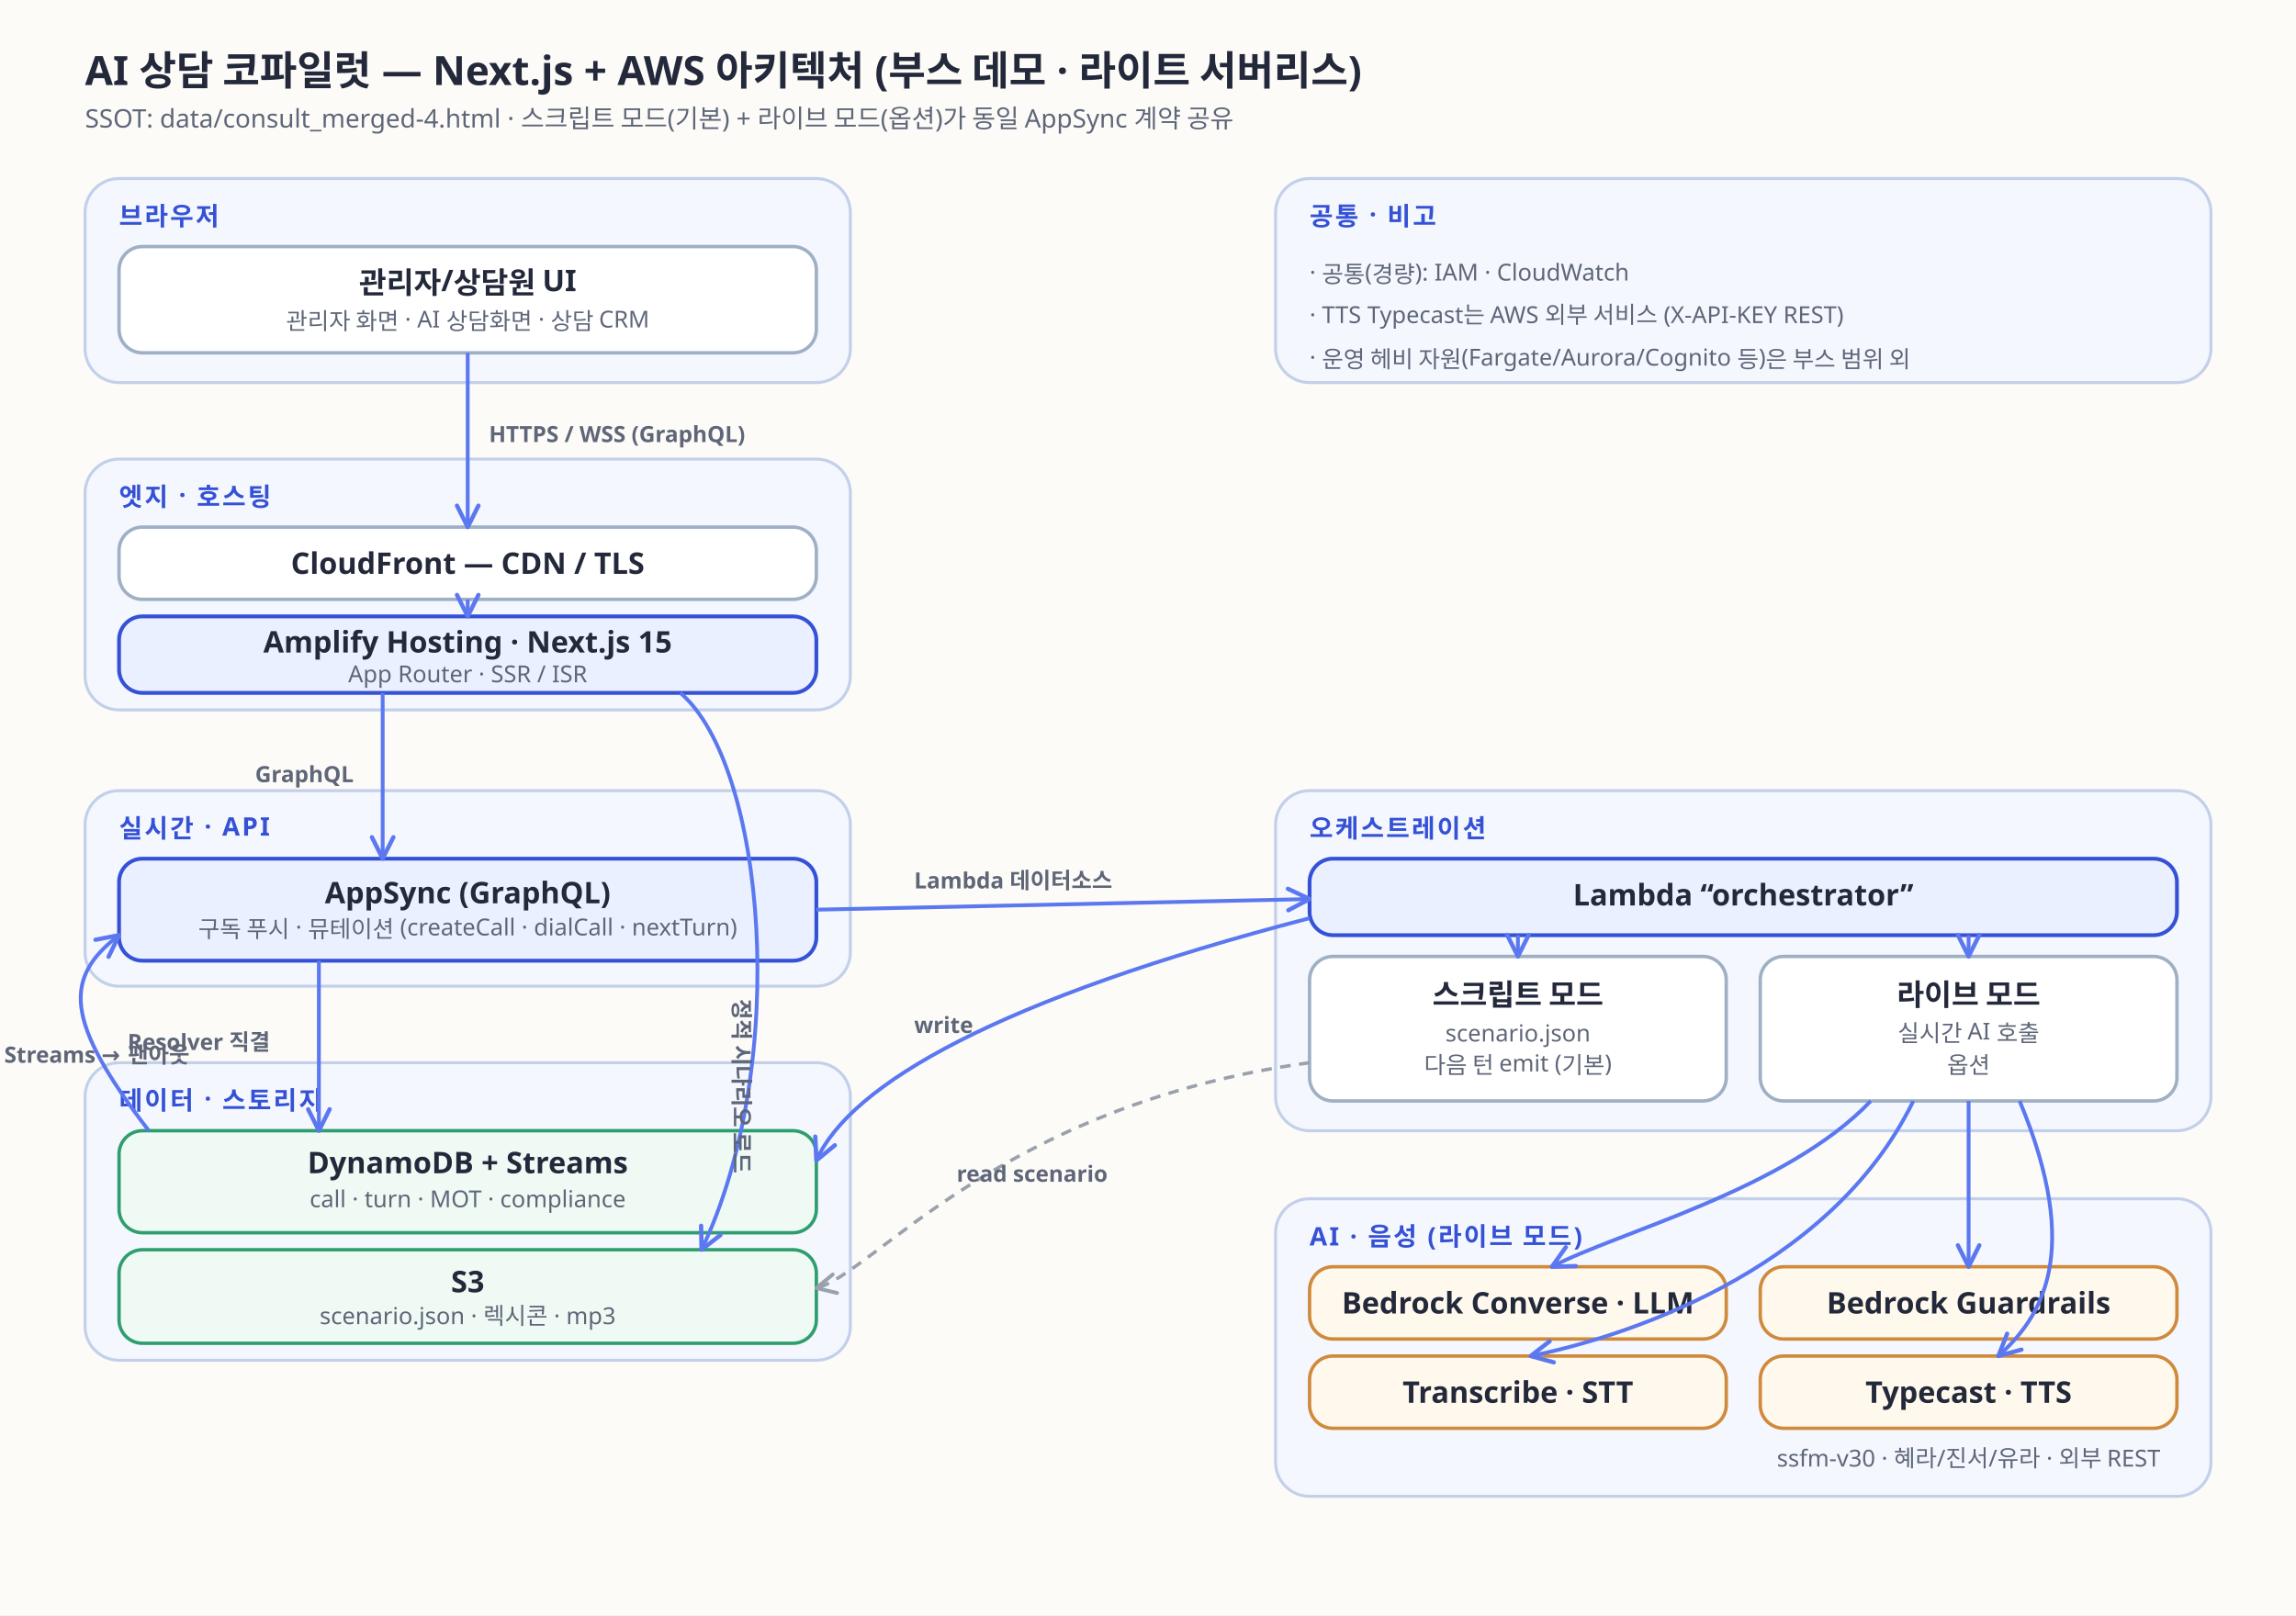
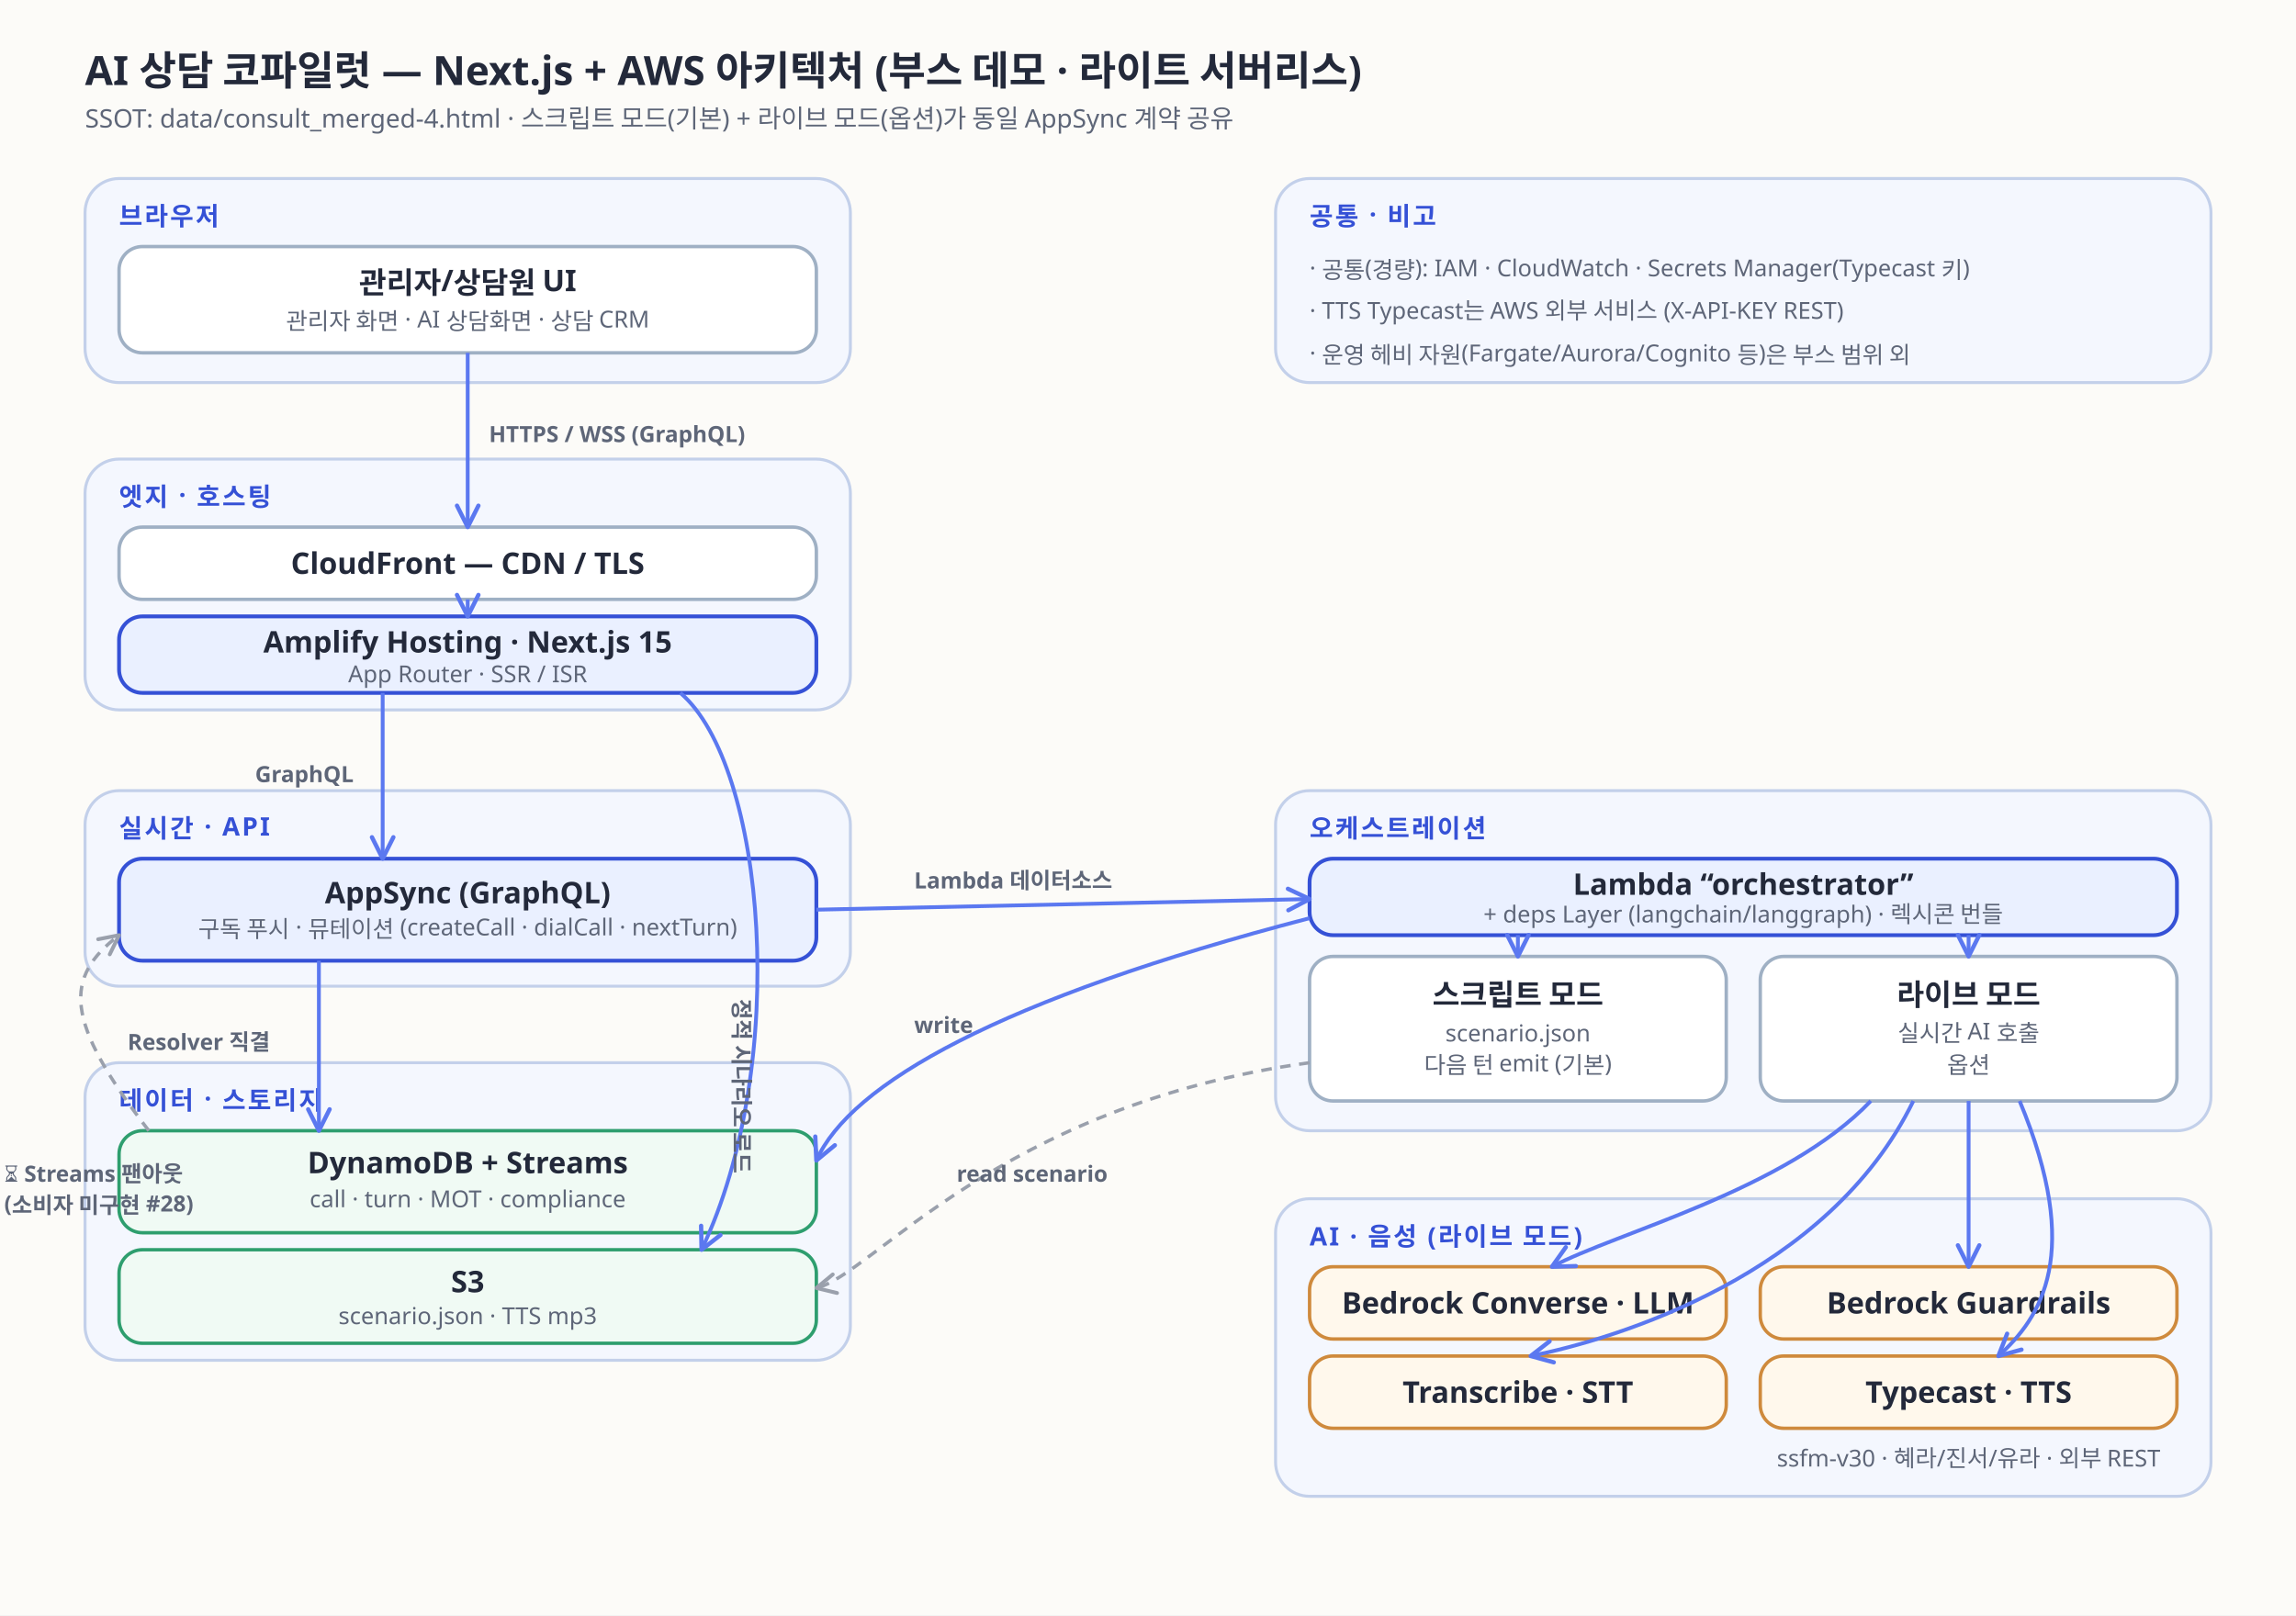
<svg xmlns="http://www.w3.org/2000/svg" width="1080" height="760" viewBox="0 0 1080 760" font-family="'Pretendard',system-ui,sans-serif" role="img" aria-label="AI 상담 코파일럿 — Next.js + AWS 부스 데모 아키텍처">
  <defs>
    <style>
      .lyr   { fill:#F4F7FE; stroke:#C3D0EA; stroke-width:1.4; rx:16; }
      .lyrlbl{ fill:#3551D6; font-size:12px; font-weight:700; letter-spacing:.08em; text-transform:uppercase; }
      .node  { fill:#FFFFFF; stroke:#9FB0C4; stroke-width:1.6; rx:11; }
      .accent{ fill:#EAF0FF; stroke:#3551D6; stroke-width:1.8; rx:11; }
      .ai    { fill:#FFF8EC; stroke:#CF8A3C; stroke-width:1.6; rx:11; }
      .data  { fill:#F0FAF4; stroke:#2E9E6E; stroke-width:1.6; rx:11; }
      .t     { fill:#23293A; font-size:14px; font-weight:700; }
      .ts    { fill:#5E6678; font-size:11px; font-weight:500; }
      .te    { fill:#8A8A8A; font-size:12px; font-weight:600; }
      .edge  { fill:none; stroke:#5B78F0; stroke-width:1.8; }
      .edged { fill:none; stroke:#9AA0AC; stroke-width:1.6; stroke-dasharray:5 4; }
      .el    { fill:#5E6678; font-size:10.5px; font-weight:600; }
      .title { fill:#23293A; font-size:19px; font-weight:800; }
      .sub   { fill:#5E6678; font-size:12px; font-weight:500; }
    </style>
    <marker id="arr" viewBox="0 0 10 10" refX="9" refY="5" markerWidth="7" markerHeight="7" orient="auto-start-reverse">
      <path d="M1 1 L9 5 L1 9" fill="none" stroke="#5B78F0" stroke-width="1.6" stroke-linecap="round" stroke-linejoin="round" />
    </marker>
    <marker id="arrg" viewBox="0 0 10 10" refX="9" refY="5" markerWidth="7" markerHeight="7" orient="auto-start-reverse">
      <path d="M1 1 L9 5 L1 9" fill="none" stroke="#9AA0AC" stroke-width="1.6" stroke-linecap="round" stroke-linejoin="round" />
    </marker>
  </defs>
  <rect width="1080" height="760" fill="#FCFBF8" />
  <text x="40" y="40" class="title">AI 상담 코파일럿 — Next.js + AWS 아키텍처 (부스 데모 · 라이트 서버리스)</text>
  <text x="40" y="60" class="sub">SSOT: data/consult_merged-4.html · 스크립트 모드(기본) + 라이브 모드(옵션)가 동일 AppSync 계약 공유</text>
  <rect class="lyr" x="40" y="84" width="360" height="96" />
  <text x="56" y="106" class="lyrlbl">브라우저</text>
  <rect class="node" x="56" y="116" width="328" height="50" />
  <text x="220" y="138" class="t" text-anchor="middle">관리자/상담원 UI</text>
  <text x="220" y="155" class="ts" text-anchor="middle">관리자 화면 · AI 상담화면 · 상담 CRM</text>
  <rect class="lyr" x="40" y="216" width="360" height="118" />
  <text x="56" y="238" class="lyrlbl">엣지 · 호스팅</text>
  <rect class="node" x="56" y="248" width="328" height="34" />
  <text x="220" y="270" class="t" text-anchor="middle">CloudFront — CDN / TLS</text>
  <rect class="accent" x="56" y="290" width="328" height="36" />
  <text x="220" y="307" class="t" text-anchor="middle">Amplify Hosting · Next.js 15</text>
  <text x="220" y="321" class="ts" text-anchor="middle">App Router · SSR / ISR</text>
  <rect class="lyr" x="40" y="372" width="360" height="92" />
  <text x="56" y="394" class="lyrlbl">실시간 · API</text>
  <rect class="accent" x="56" y="404" width="328" height="48" />
  <text x="220" y="425" class="t" text-anchor="middle">AppSync (GraphQL)</text>
  <text x="220" y="441" class="ts" text-anchor="middle">구독 푸시 · 뮤테이션 (createCall · dialCall · nextTurn)</text>
  <rect class="lyr" x="40" y="500" width="360" height="140" />
  <text x="56" y="522" class="lyrlbl">데이터 · 스토리지</text>
  <rect class="data" x="56" y="532" width="328" height="48" />
  <text x="220" y="552" class="t" text-anchor="middle">DynamoDB + Streams</text>
  <text x="220" y="568" class="ts" text-anchor="middle">call · turn · MOT · compliance</text>
  <rect class="data" x="56" y="588" width="328" height="44" />
  <text x="220" y="608" class="t" text-anchor="middle">S3</text>
-   <text x="220" y="623" class="ts" text-anchor="middle">scenario.json · 렉시콘 · mp3</text>
+   <text x="220" y="623" class="ts" text-anchor="middle">scenario.json · TTS mp3</text>
  <rect class="lyr" x="600" y="372" width="440" height="160" />
  <text x="616" y="394" class="lyrlbl">오케스트레이션</text>
  <rect class="accent" x="616" y="404" width="408" height="36" />
-   <text x="820" y="426" class="t" text-anchor="middle">Lambda “orchestrator”</text>
+   <text x="820" y="421" class="t" text-anchor="middle">Lambda “orchestrator”</text>
+   <text x="820" y="434" class="ts" text-anchor="middle">+ deps Layer (langchain/langgraph) · 렉시콘 번들</text>
  <rect class="node" x="616" y="450" width="196" height="68" />
  <text x="714" y="473" class="t" text-anchor="middle">스크립트 모드</text>
  <text x="714" y="490" class="ts" text-anchor="middle">scenario.json</text>
  <text x="714" y="505" class="ts" text-anchor="middle">다음 턴 emit (기본)</text>
  <rect class="node" x="828" y="450" width="196" height="68" />
  <text x="926" y="473" class="t" text-anchor="middle">라이브 모드</text>
  <text x="926" y="490" class="ts" text-anchor="middle">실시간 AI 호출</text>
  <text x="926" y="505" class="ts" text-anchor="middle">옵션</text>
  <rect class="lyr" x="600" y="564" width="440" height="140" />
  <text x="616" y="586" class="lyrlbl">AI · 음성 (라이브 모드)</text>
  <rect class="ai" x="616" y="596" width="196" height="34" />
  <text x="714" y="618" class="t" text-anchor="middle">Bedrock Converse · LLM</text>
  <rect class="ai" x="828" y="596" width="196" height="34" />
  <text x="926" y="618" class="t" text-anchor="middle">Bedrock Guardrails</text>
  <rect class="ai" x="616" y="638" width="196" height="34" />
  <text x="714" y="660" class="t" text-anchor="middle">Transcribe · STT</text>
  <rect class="ai" x="828" y="638" width="196" height="34" />
  <text x="926" y="660" class="t" text-anchor="middle">Typecast · TTS</text>
  <text x="926" y="690" class="ts" text-anchor="middle">ssfm-v30 · 혜라/진서/유라 · 외부 REST</text>
  <rect class="lyr" x="600" y="84" width="440" height="96" />
  <text x="616" y="106" class="lyrlbl">공통 · 비고</text>
-   <text x="616" y="132" class="ts">· 공통(경량): IAM · CloudWatch</text>
-   <text x="616" y="152" class="ts">· TTS Typecast는 AWS 외부 서비스 (X-API-KEY REST)</text>
-   <text x="616" y="172" class="ts">· 운영 헤비 자원(Fargate/Aurora/Cognito 등)은 부스 범위 외</text>
+   <text x="616" y="130" class="ts">· 공통(경량): IAM · CloudWatch · Secrets Manager(Typecast 키)</text>
+   <text x="616" y="150" class="ts">· TTS Typecast는 AWS 외부 서비스 (X-API-KEY REST)</text>
+   <text x="616" y="170" class="ts">· 운영 헤비 자원(Fargate/Aurora/Cognito 등)은 부스 범위 외</text>
  <path class="edge" marker-end="url(#arr)" d="M220 166 L220 248" />
  <text x="230" y="208" class="el">HTTPS / WSS (GraphQL)</text>
  <path class="edge" marker-end="url(#arr)" d="M220 282 L220 290" />
  <path class="edge" marker-end="url(#arr)" d="M180 326 L180 404" />
  <text x="120" y="368" class="el">GraphQL</text>
  <path class="edge" marker-end="url(#arr)" d="M320 326 C360 360, 372 500, 330 588" />
  <text x="345" y="470" class="el" transform="rotate(90 345 470)">정적 시나리오 로드</text>
  <path class="edge" marker-end="url(#arr)" d="M150 452 L150 532" />
  <text x="60" y="494" class="el">Resolver 직결</text>
  <path class="edge" marker-end="url(#arr)" d="M384 428 L616 423" />
  <text x="430" y="418" class="el">Lambda 데이터소스</text>
  <path class="edge" marker-end="url(#arr)" d="M714 440 L714 450" />
  <path class="edge" marker-end="url(#arr)" d="M926 440 L926 450" />
  <path class="edged" marker-end="url(#arrg)" d="M616 500 C470 520, 410 600, 384 606" />
  <text x="450" y="556" class="el">read scenario</text>
  <path class="edge" marker-end="url(#arr)" d="M616 432 C470 470, 400 510, 384 546" />
  <text x="430" y="486" class="el">write</text>
-   <path class="edge" marker-end="url(#arr)" d="M70 532 C30 480, 30 460, 56 440" />
-   <text x="2" y="500" class="el">Streams → 팬아웃</text>
+   <path class="edged" marker-end="url(#arrg)" d="M70 532 C30 480, 30 460, 56 440" />
+   <text x="2" y="556" class="el">⏳ Streams 팬아웃</text>
+   <text x="2" y="570" class="el">(소비자 미구현 #28)</text>
  <path class="edge" marker-end="url(#arr)" d="M880 518 C840 560, 760 580, 730 596" />
  <path class="edge" marker-end="url(#arr)" d="M926 518 L926 596" />
  <path class="edge" marker-end="url(#arr)" d="M900 518 C860 600, 760 630, 720 638" />
  <path class="edge" marker-end="url(#arr)" d="M950 518 C980 590, 960 620, 940 638" />
</svg>
